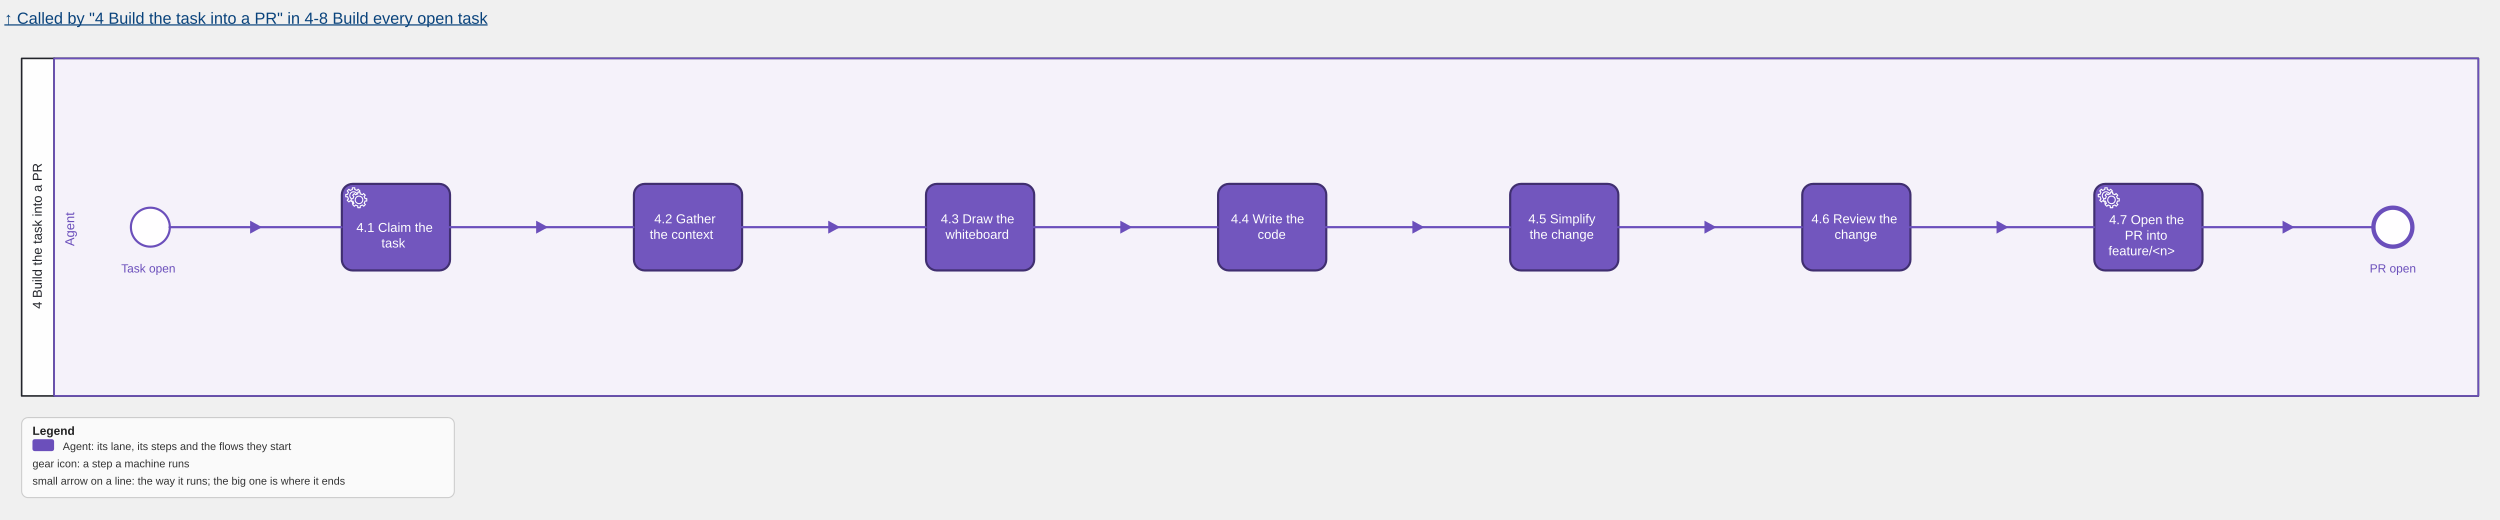
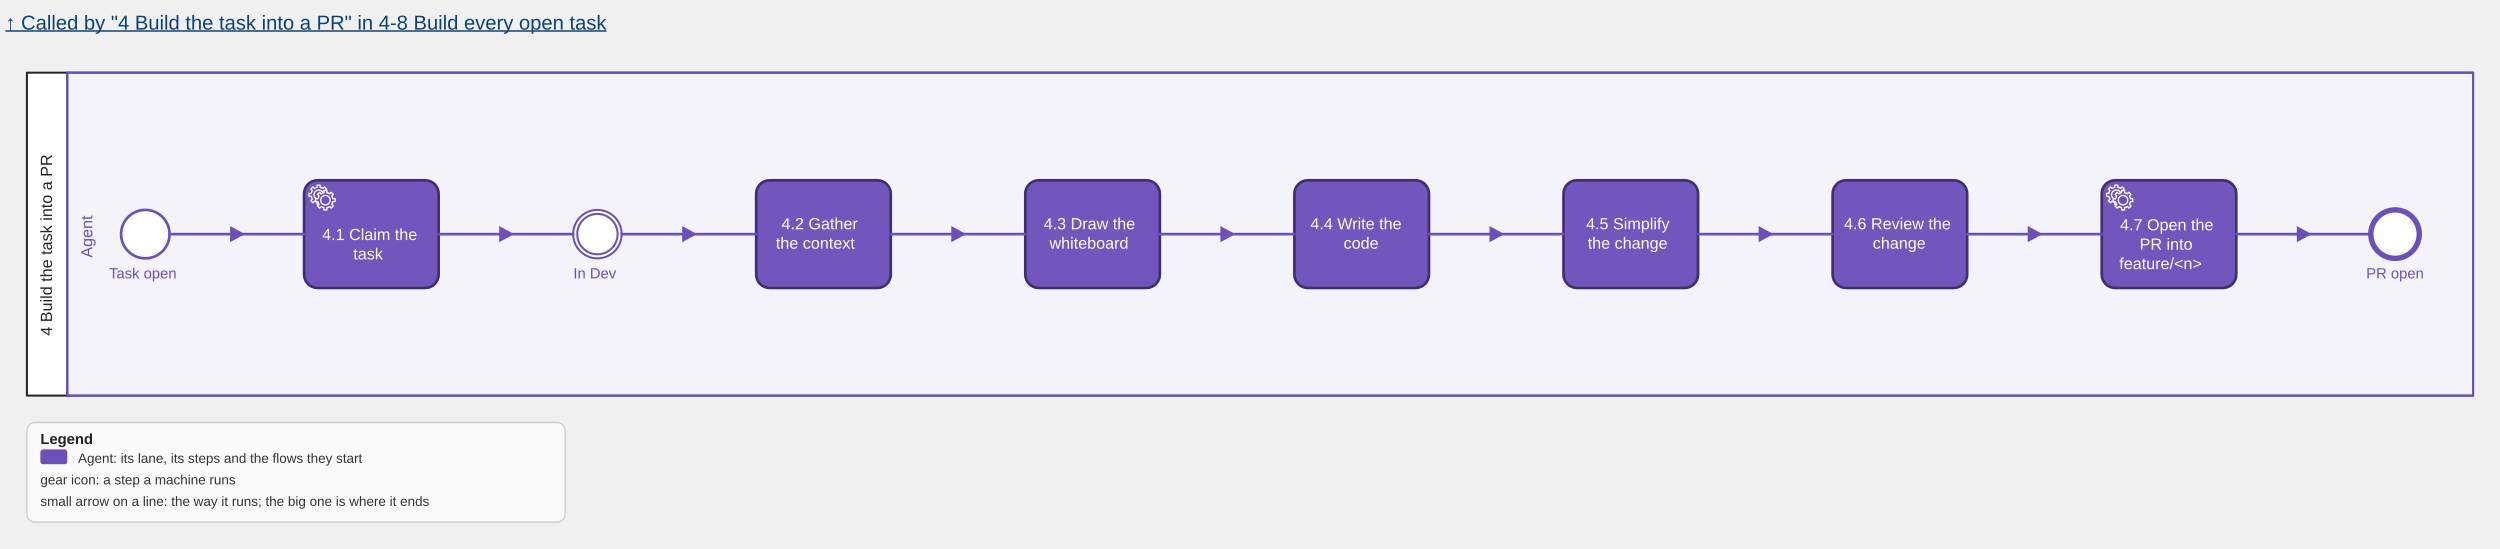
- <svg xmlns="http://www.w3.org/2000/svg" width="2311" height="480" viewBox="60 26 2311 480" version="1.1">
+ <svg xmlns="http://www.w3.org/2000/svg" width="1858" height="408" viewBox="60 26 1858 408" version="1.1">
  <g class="djs-group">
    <g class="djs-element djs-shape" data-element-id="consume_task_pool" transform="translate(80,80)" style="display: block;">
      <g class="djs-visual">
-         <rect x="0" y="0" width="2271" height="312" rx="0" ry="0" style="stroke-linecap: round; stroke-linejoin: round; stroke: rgb(34, 36, 42); stroke-width: 1.5px; fill: white; fill-opacity: 0.95;" />
-         <path style="fill: none; stroke-linecap: round; stroke-linejoin: round; stroke: rgb(34, 36, 42); stroke-width: 1.5px;" d="M30,0L30,312" />
-         <text style="font-family: Arial, sans-serif; font-size: 12px; font-weight: normal; fill: rgb(34, 36, 42);" lineHeight="1.2" class="djs-label" transform="translate(0,312) rotate(270,0,0) scale(1,1)">
-           <tspan x="80.52" y="18.6">4 Build the task into a PR</tspan>
+         <rect x="0" y="0" width="1818" height="240" rx="0" ry="0" style="stroke-linecap: round; stroke-linejoin: round; stroke: rgb(34, 36, 42); stroke-width: 1.5px; fill: white; fill-opacity: 0.95;" />
+         <path style="fill: none; stroke-linecap: round; stroke-linejoin: round; stroke: rgb(34, 36, 42); stroke-width: 1.5px;" d="M30,0L30,240" />
+         <text style="font-family: Arial, sans-serif; font-size: 12px; font-weight: normal; fill: rgb(34, 36, 42);" lineHeight="1.2" class="djs-label" transform="translate(0,240) rotate(270,0,0) scale(1,1)">
+           <tspan x="44.52" y="18.6">4 Build the task into a PR</tspan>
        </text>
      </g>
-       <rect style="fill: none; stroke-opacity: 0; stroke: white; stroke-width: 15px;" class="djs-hit djs-hit-all" x="0" y="0" width="2271" height="312" />
+       <rect style="fill: none; stroke-opacity: 0; stroke: white; stroke-width: 15px;" class="djs-hit djs-hit-all" x="0" y="0" width="1818" height="240" />
    </g>
    <g class="djs-children">
      <g class="djs-group">
        <g class="djs-element djs-shape" data-element-id="consume_task_process_lane_0" transform="translate(110,80)" style="display: block;">
          <g class="djs-visual">
-             <rect x="0" y="0" width="2241" height="312" rx="0" ry="0" style="stroke-linecap: round; stroke-linejoin: round; stroke: rgb(107, 79, 187); stroke-width: 1.5px; fill: rgb(220, 211, 242); fill-opacity: 0.25;" />
-             <text style="font-family: Arial, sans-serif; font-size: 12px; font-weight: normal; fill: rgb(107, 79, 187);" lineHeight="1.2" class="djs-label" transform="translate(0,312) rotate(270,0,0) scale(1,1)">
-               <tspan x="138.48" y="18.6">Agent</tspan>
-             </text>
-           </g>
-           <rect style="fill: none; stroke-opacity: 0; stroke: white; stroke-width: 15px;" class="djs-hit djs-hit-all" x="0" y="0" width="2241" height="312" />
-         </g>
-       </g>
-       <g class="djs-group">
-         <g class="djs-element djs-shape" data-element-id="consume_task_process_open" transform="translate(181,218)" style="display: block;">
+             <rect x="0" y="0" width="1788" height="240" rx="0" ry="0" style="stroke-linecap: round; stroke-linejoin: round; stroke: rgb(107, 79, 187); stroke-width: 1.5px; fill: rgb(219, 213, 239); fill-opacity: 0.25;" />
+             <text style="font-family: Arial, sans-serif; font-size: 12px; font-weight: normal; fill: rgb(107, 79, 187);" lineHeight="1.2" class="djs-label" transform="translate(0,240) rotate(270,0,0) scale(1,1)">
+               <tspan x="102.48" y="18.6">Agent</tspan>
+             </text>
+           </g>
+           <rect style="fill: none; stroke-opacity: 0; stroke: white; stroke-width: 15px;" class="djs-hit djs-hit-all" x="0" y="0" width="1788" height="240" />
+         </g>
+       </g>
+       <g class="djs-group">
+         <g class="djs-element djs-shape" data-element-id="consume_task_process_open" transform="translate(150,182)" style="display: block;">
          <g class="djs-visual">
            <circle cx="18" cy="18" r="18" style="stroke-linecap: round; stroke-linejoin: round; stroke: rgb(107, 79, 187); stroke-width: 2px; fill: rgb(255, 255, 255); fill-opacity: 0.95;" />
          </g>
          <rect style="fill: none; stroke-opacity: 0; stroke: white; stroke-width: 15px;" class="djs-hit djs-hit-all" x="0" y="0" width="36" height="36" />
        </g>
      </g>
      <g class="djs-group">
-         <g class="djs-element djs-shape" data-element-id="consume_task_process_open_label" transform="translate(166,268)" style="display: block;">
+         <g class="djs-element djs-shape" data-element-id="consume_task_process_open_label" transform="translate(135,223)" style="display: block;">
          <g class="djs-visual">
            <text style="font-family: Arial, sans-serif; font-size: 11px; font-weight: normal; fill: rgb(107, 79, 187);" lineHeight="1.2" class="djs-label">
              <tspan x="6.05" y="9.9">Task open</tspan>
            </text>
          </g>
          <rect style="fill: none; stroke-opacity: 0; stroke: white; stroke-width: 15px;" class="djs-hit djs-hit-all" x="0" y="0" width="66" height="14" />
        </g>
      </g>
      <g class="djs-group">
-         <g class="djs-element djs-shape" data-element-id="claim" transform="translate(376,196)" style="display: block;">
+         <g class="djs-element djs-shape" data-element-id="claim" transform="translate(286,160)" style="display: block;">
          <g class="djs-visual">
            <rect x="0" y="0" width="100" height="80" rx="10" ry="10" style="stroke-linecap: round; stroke-linejoin: round; stroke: rgb(64, 47, 112); stroke-width: 2px; fill: rgb(107, 79, 187); fill-opacity: 0.95;" />
            <text style="font-family: Arial, sans-serif; font-size: 12px; font-weight: normal; fill: rgb(255, 255, 255);" lineHeight="1.2" class="djs-label" transform="translate(0, 8)">
              <tspan x="13.4" y="36.4">4.1 Claim the </tspan>
              <tspan x="36.56" y="50.8">task</tspan>
            </text>
            <circle cx="5" cy="5" r="5" style="stroke-linecap: round; stroke-linejoin: round; stroke: none; stroke-width: 2px; fill: rgb(107, 79, 187);" transform="translate(6, 6)" />
            <path style="fill: rgb(107, 79, 187); stroke-linecap: round; stroke-linejoin: round; stroke: rgb(255, 255, 255); stroke-width: 1px;" d="m 12,18 v -1.713 c 0.352,-0.07 0.704,-0.178 1.048,-0.321 0.344,-0.145 0.666,-0.321 0.966,-0.521 l 1.194,1.18 1.567,-1.577 -1.195,-1.18 c 0.403,-0.614 0.683,-1.299 0.825,-2.018 l 1.622,-0.01 v -2.22 l -1.637,0.01 c -0.073,-0.352 -0.178,-0.7 -0.324,-1.044 -0.145,-0.344 -0.321,-0.664 -0.523,-0.962 l 1.131,-1.136 -1.583,-1.563 -1.13,1.136 c -0.614,-0.401 -1.303,-0.681 -2.023,-0.822 l 0.009,-1.619 h -2.241 l 0.004,1.631 c -0.354,0.074 -0.705,0.18 -1.05,0.324 -0.344,0.144 -0.665,0.321 -0.964,0.52 l -1.17,-1.158 -1.567,1.579 1.168,1.157 c -0.403,0.613 -0.683,1.298 -0.825,2.017 l -1.659,0.003 v 2.222 l 1.672,-0.006 c 0.073,0.351 0.18,0.702 0.324,1.045 0.145,0.344 0.321,0.664 0.523,0.961 l -1.199,1.197 1.584,1.56 1.196,-1.193 c 0.614,0.403 1.303,0.682 2.023,0.823 l 7.19e-4,1.699 h 2.227 z m 0.221,-3.996 c -1.789,0.75 -3.858,-0.093 -4.61,-1.874 -0.752,-1.783 0.091,-3.846 1.88,-4.596 1.788,-0.749 3.857,0.093 4.609,1.874 0.752,1.782 -0.091,3.846 -1.88,4.596 z" />
            <circle cx="5" cy="5" r="5" style="stroke-linecap: round; stroke-linejoin: round; stroke: none; stroke-width: 2px; fill: rgb(107, 79, 187);" transform="translate(11, 10)" />
            <path style="fill: rgb(107, 79, 187); stroke-linecap: round; stroke-linejoin: round; stroke: rgb(255, 255, 255); stroke-width: 1px;" d="m 17,22 v -1.713 c 0.352,-0.07 0.704,-0.178 1.048,-0.321 0.344,-0.145 0.666,-0.321 0.966,-0.521 l 1.194,1.18 1.567,-1.577 -1.195,-1.18 c 0.403,-0.614 0.683,-1.299 0.825,-2.018 l 1.622,-0.01 v -2.22 l -1.637,0.01 c -0.073,-0.352 -0.178,-0.7 -0.324,-1.044 -0.145,-0.344 -0.321,-0.664 -0.523,-0.962 l 1.131,-1.136 -1.583,-1.563 -1.13,1.136 c -0.614,-0.401 -1.303,-0.681 -2.023,-0.822 l 0.009,-1.619 h -2.241 l 0.004,1.631 c -0.354,0.074 -0.705,0.18 -1.05,0.324 -0.344,0.144 -0.665,0.321 -0.964,0.52 l -1.17,-1.158 -1.567,1.579 1.168,1.157 c -0.403,0.613 -0.683,1.298 -0.825,2.017 l -1.659,0.003 v 2.222 l 1.672,-0.006 c 0.073,0.351 0.18,0.702 0.324,1.045 0.145,0.344 0.321,0.664 0.523,0.961 l -1.199,1.197 1.584,1.56 1.196,-1.193 c 0.614,0.403 1.303,0.682 2.023,0.823 l 7.19e-4,1.699 h 2.227 z m 0.221,-3.996 c -1.789,0.75 -3.858,-0.093 -4.61,-1.874 -0.752,-1.783 0.091,-3.846 1.88,-4.596 1.788,-0.749 3.857,0.093 4.609,1.874 0.752,1.782 -0.091,3.846 -1.88,4.596 z" />
          </g>
          <rect style="fill: none; stroke-opacity: 0; stroke: white; stroke-width: 15px;" class="djs-hit djs-hit-all" x="0" y="0" width="100" height="80" />
        </g>
      </g>
      <g class="djs-group">
-         <g class="djs-element djs-shape" data-element-id="context" transform="translate(646,196)" style="display: block;">
+         <g class="djs-element djs-shape" data-element-id="st_dev" transform="translate(486,182)" style="display: block;">
+           <g class="djs-visual">
+             <circle cx="18" cy="18" r="18" style="stroke-linecap: round; stroke-linejoin: round; stroke: rgb(107, 79, 187); stroke-width: 1.5px; fill: rgb(255, 255, 255); fill-opacity: 0.95;" />
+             <circle cx="18" cy="18" r="15" style="stroke-linecap: round; stroke-linejoin: round; stroke: rgb(107, 79, 187); stroke-width: 1.5px; fill: none;" />
+           </g>
+           <rect style="fill: none; stroke-opacity: 0; stroke: white; stroke-width: 15px;" class="djs-hit djs-hit-all" x="0" y="0" width="36" height="36" />
+         </g>
+       </g>
+       <g class="djs-group">
+         <g class="djs-element djs-shape" data-element-id="st_dev_label" transform="translate(481,223)" style="display: block;">
+           <g class="djs-visual">
+             <text style="font-family: Arial, sans-serif; font-size: 11px; font-weight: normal; fill: rgb(107, 79, 187);" lineHeight="1.2" class="djs-label">
+               <tspan x="5.13" y="9.9">In Dev</tspan>
+             </text>
+           </g>
+           <rect style="fill: none; stroke-opacity: 0; stroke: white; stroke-width: 15px;" class="djs-hit djs-hit-all" x="0" y="0" width="47" height="14" />
+         </g>
+       </g>
+       <g class="djs-group">
+         <g class="djs-element djs-shape" data-element-id="context" transform="translate(622,160)" style="display: block;">
          <g class="djs-visual">
            <rect x="0" y="0" width="100" height="80" rx="10" ry="10" style="stroke-linecap: round; stroke-linejoin: round; stroke: rgb(64, 47, 112); stroke-width: 2px; fill: rgb(107, 79, 187); fill-opacity: 0.95;" />
            <text style="font-family: Arial, sans-serif; font-size: 12px; font-weight: normal; fill: rgb(255, 255, 255);" lineHeight="1.2" class="djs-label">
              <tspan x="18.8" y="36.4">4.2 Gather </tspan>
              <tspan x="14.6" y="50.8">the context</tspan>
            </text>
          </g>
          <rect style="fill: none; stroke-opacity: 0; stroke: white; stroke-width: 15px;" class="djs-hit djs-hit-all" x="0" y="0" width="100" height="80" />
        </g>
      </g>
      <g class="djs-group">
-         <g class="djs-element djs-shape" data-element-id="board" transform="translate(916,196)" style="display: block;">
+         <g class="djs-element djs-shape" data-element-id="board" transform="translate(822,160)" style="display: block;">
          <g class="djs-visual">
            <rect x="0" y="0" width="100" height="80" rx="10" ry="10" style="stroke-linecap: round; stroke-linejoin: round; stroke: rgb(64, 47, 112); stroke-width: 2px; fill: rgb(107, 79, 187); fill-opacity: 0.95;" />
            <text style="font-family: Arial, sans-serif; font-size: 12px; font-weight: normal; fill: rgb(255, 255, 255);" lineHeight="1.2" class="djs-label">
              <tspan x="13.64" y="36.4">4.3 Draw the </tspan>
              <tspan x="17.96" y="50.8">whiteboard</tspan>
            </text>
          </g>
          <rect style="fill: none; stroke-opacity: 0; stroke: white; stroke-width: 15px;" class="djs-hit djs-hit-all" x="0" y="0" width="100" height="80" />
        </g>
      </g>
      <g class="djs-group">
-         <g class="djs-element djs-shape" data-element-id="code" transform="translate(1186,196)" style="display: block;">
+         <g class="djs-element djs-shape" data-element-id="code" transform="translate(1022,160)" style="display: block;">
          <g class="djs-visual">
            <rect x="0" y="0" width="100" height="80" rx="10" ry="10" style="stroke-linecap: round; stroke-linejoin: round; stroke: rgb(64, 47, 112); stroke-width: 2px; fill: rgb(107, 79, 187); fill-opacity: 0.95;" />
            <text style="font-family: Arial, sans-serif; font-size: 12px; font-weight: normal; fill: rgb(255, 255, 255);" lineHeight="1.2" class="djs-label">
              <tspan x="11.84" y="36.4">4.4 Write the </tspan>
              <tspan x="36.56" y="50.8">code</tspan>
            </text>
          </g>
          <rect style="fill: none; stroke-opacity: 0; stroke: white; stroke-width: 15px;" class="djs-hit djs-hit-all" x="0" y="0" width="100" height="80" />
        </g>
      </g>
      <g class="djs-group">
-         <g class="djs-element djs-shape" data-element-id="simplify" transform="translate(1456,196)" style="display: block;">
+         <g class="djs-element djs-shape" data-element-id="simplify" transform="translate(1222,160)" style="display: block;">
          <g class="djs-visual">
            <rect x="0" y="0" width="100" height="80" rx="10" ry="10" style="stroke-linecap: round; stroke-linejoin: round; stroke: rgb(64, 47, 112); stroke-width: 2px; fill: rgb(107, 79, 187); fill-opacity: 0.95;" />
            <text style="font-family: Arial, sans-serif; font-size: 12px; font-weight: normal; fill: rgb(255, 255, 255);" lineHeight="1.2" class="djs-label">
              <tspan x="16.76" y="36.4">4.5 Simplify </tspan>
              <tspan x="17.96" y="50.8">the change</tspan>
            </text>
          </g>
          <rect style="fill: none; stroke-opacity: 0; stroke: white; stroke-width: 15px;" class="djs-hit djs-hit-all" x="0" y="0" width="100" height="80" />
        </g>
      </g>
      <g class="djs-group">
-         <g class="djs-element djs-shape" data-element-id="self" transform="translate(1726,196)" style="display: block;">
+         <g class="djs-element djs-shape" data-element-id="self" transform="translate(1422,160)" style="display: block;">
          <g class="djs-visual">
            <rect x="0" y="0" width="100" height="80" rx="10" ry="10" style="stroke-linecap: round; stroke-linejoin: round; stroke: rgb(64, 47, 112); stroke-width: 2px; fill: rgb(107, 79, 187); fill-opacity: 0.95;" />
            <text style="font-family: Arial, sans-serif; font-size: 12px; font-weight: normal; fill: rgb(255, 255, 255);" lineHeight="1.2" class="djs-label">
              <tspan x="8.48" y="36.4">4.6 Review the</tspan>
              <tspan x="29.84" y="50.8">change</tspan>
            </text>
          </g>
          <rect style="fill: none; stroke-opacity: 0; stroke: white; stroke-width: 15px;" class="djs-hit djs-hit-all" x="0" y="0" width="100" height="80" />
        </g>
      </g>
      <g class="djs-group">
-         <g class="djs-element djs-shape" data-element-id="consume_task_process_pr" transform="translate(1996,196)" style="display: block;">
+         <g class="djs-element djs-shape" data-element-id="consume_task_process_pr" transform="translate(1622,160)" style="display: block;">
          <g class="djs-visual">
            <rect x="0" y="0" width="100" height="80" rx="10" ry="10" style="stroke-linecap: round; stroke-linejoin: round; stroke: rgb(64, 47, 112); stroke-width: 2px; fill: rgb(107, 79, 187); fill-opacity: 0.95;" />
            <text style="font-family: Arial, sans-serif; font-size: 12px; font-weight: normal; fill: rgb(255, 255, 255);" lineHeight="1.2" class="djs-label" transform="translate(0, 8)">
              <tspan x="13.64" y="29.2">4.7 Open the </tspan>
              <tspan x="28.16" y="43.6">PR into </tspan>
              <tspan x="13.04" y="58">feature/&lt;n&gt;</tspan>
            </text>
            <circle cx="5" cy="5" r="5" style="stroke-linecap: round; stroke-linejoin: round; stroke: none; stroke-width: 2px; fill: rgb(107, 79, 187);" transform="translate(6, 6)" />
            <path style="fill: rgb(107, 79, 187); stroke-linecap: round; stroke-linejoin: round; stroke: rgb(255, 255, 255); stroke-width: 1px;" d="m 12,18 v -1.713 c 0.352,-0.07 0.704,-0.178 1.048,-0.321 0.344,-0.145 0.666,-0.321 0.966,-0.521 l 1.194,1.18 1.567,-1.577 -1.195,-1.18 c 0.403,-0.614 0.683,-1.299 0.825,-2.018 l 1.622,-0.01 v -2.22 l -1.637,0.01 c -0.073,-0.352 -0.178,-0.7 -0.324,-1.044 -0.145,-0.344 -0.321,-0.664 -0.523,-0.962 l 1.131,-1.136 -1.583,-1.563 -1.13,1.136 c -0.614,-0.401 -1.303,-0.681 -2.023,-0.822 l 0.009,-1.619 h -2.241 l 0.004,1.631 c -0.354,0.074 -0.705,0.18 -1.05,0.324 -0.344,0.144 -0.665,0.321 -0.964,0.52 l -1.17,-1.158 -1.567,1.579 1.168,1.157 c -0.403,0.613 -0.683,1.298 -0.825,2.017 l -1.659,0.003 v 2.222 l 1.672,-0.006 c 0.073,0.351 0.18,0.702 0.324,1.045 0.145,0.344 0.321,0.664 0.523,0.961 l -1.199,1.197 1.584,1.56 1.196,-1.193 c 0.614,0.403 1.303,0.682 2.023,0.823 l 7.19e-4,1.699 h 2.227 z m 0.221,-3.996 c -1.789,0.75 -3.858,-0.093 -4.61,-1.874 -0.752,-1.783 0.091,-3.846 1.88,-4.596 1.788,-0.749 3.857,0.093 4.609,1.874 0.752,1.782 -0.091,3.846 -1.88,4.596 z" />
            <circle cx="5" cy="5" r="5" style="stroke-linecap: round; stroke-linejoin: round; stroke: none; stroke-width: 2px; fill: rgb(107, 79, 187);" transform="translate(11, 10)" />
            <path style="fill: rgb(107, 79, 187); stroke-linecap: round; stroke-linejoin: round; stroke: rgb(255, 255, 255); stroke-width: 1px;" d="m 17,22 v -1.713 c 0.352,-0.07 0.704,-0.178 1.048,-0.321 0.344,-0.145 0.666,-0.321 0.966,-0.521 l 1.194,1.18 1.567,-1.577 -1.195,-1.18 c 0.403,-0.614 0.683,-1.299 0.825,-2.018 l 1.622,-0.01 v -2.22 l -1.637,0.01 c -0.073,-0.352 -0.178,-0.7 -0.324,-1.044 -0.145,-0.344 -0.321,-0.664 -0.523,-0.962 l 1.131,-1.136 -1.583,-1.563 -1.13,1.136 c -0.614,-0.401 -1.303,-0.681 -2.023,-0.822 l 0.009,-1.619 h -2.241 l 0.004,1.631 c -0.354,0.074 -0.705,0.18 -1.05,0.324 -0.344,0.144 -0.665,0.321 -0.964,0.52 l -1.17,-1.158 -1.567,1.579 1.168,1.157 c -0.403,0.613 -0.683,1.298 -0.825,2.017 l -1.659,0.003 v 2.222 l 1.672,-0.006 c 0.073,0.351 0.18,0.702 0.324,1.045 0.145,0.344 0.321,0.664 0.523,0.961 l -1.199,1.197 1.584,1.56 1.196,-1.193 c 0.614,0.403 1.303,0.682 2.023,0.823 l 7.19e-4,1.699 h 2.227 z m 0.221,-3.996 c -1.789,0.75 -3.858,-0.093 -4.61,-1.874 -0.752,-1.783 0.091,-3.846 1.88,-4.596 1.788,-0.749 3.857,0.093 4.609,1.874 0.752,1.782 -0.091,3.846 -1.88,4.596 z" />
          </g>
          <rect style="fill: none; stroke-opacity: 0; stroke: white; stroke-width: 15px;" class="djs-hit djs-hit-all" x="0" y="0" width="100" height="80" />
        </g>
      </g>
      <g class="djs-group">
-         <g class="djs-element djs-shape" data-element-id="opened" transform="translate(2254,218)" style="display: block;">
+         <g class="djs-element djs-shape" data-element-id="opened" transform="translate(1822,182)" style="display: block;">
          <g class="djs-visual">
            <circle cx="18" cy="18" r="18" style="stroke-linecap: round; stroke-linejoin: round; stroke: rgb(107, 79, 187); stroke-width: 4px; fill: rgb(255, 255, 255); fill-opacity: 0.95;" />
          </g>
          <rect style="fill: none; stroke-opacity: 0; stroke: white; stroke-width: 15px;" class="djs-hit djs-hit-all" x="0" y="0" width="36" height="36" />
        </g>
      </g>
      <g class="djs-group">
-         <g class="djs-element djs-shape" data-element-id="opened_label" transform="translate(2245,268)" style="display: block;">
+         <g class="djs-element djs-shape" data-element-id="opened_label" transform="translate(1813,223)" style="display: block;">
          <g class="djs-visual">
            <text style="font-family: Arial, sans-serif; font-size: 11px; font-weight: normal; fill: rgb(107, 79, 187);" lineHeight="1.2" class="djs-label">
              <tspan x="5.55" y="9.9">PR open</tspan>
            </text>
          </g>
          <rect style="fill: none; stroke-opacity: 0; stroke: white; stroke-width: 15px;" class="djs-hit djs-hit-all" x="0" y="0" width="54" height="14" />
        </g>
      </g>
      <g class="djs-group">
        <g class="djs-element djs-connection" data-element-id="f_open_claim" style="display: block;">
          <g class="djs-visual">
            <defs>
              <marker id="marker-1" viewBox="0 0 20 20" refX="11" refY="10" markerWidth="7" markerHeight="7" orient="auto">
                <path d="M 1 5 L 11 10 L 1 15 Z" style="stroke-linecap: round; stroke-linejoin: round; stroke: rgb(107, 79, 187); stroke-width: 1px; fill: rgb(107, 79, 187);" />
              </marker>
            </defs>
-             <path style="fill: none; stroke-linecap: round; stroke-linejoin: round; stroke: rgb(107, 79, 187); stroke-width: 2px; marker-2: url('#marker-1');" data-corner-radius="5" d="M216.8,236L375.6,236" />
-           </g>
-           <path d="M216.8,236L375.6,236" style="fill: none; stroke-opacity: 0; stroke: white; stroke-width: 15px;" class="djs-hit djs-hit-stroke" />
-         </g>
-       </g>
-       <g class="djs-group">
-         <g class="djs-element djs-connection" data-element-id="f_claim_context" style="display: block;">
+             <path style="fill: none; stroke-linecap: round; stroke-linejoin: round; stroke: rgb(107, 79, 187); stroke-width: 2px; marker-2: url('#marker-1');" data-corner-radius="5" d="M186,200L286,200" />
+           </g>
+           <path d="M186,200L286,200" style="fill: none; stroke-opacity: 0; stroke: white; stroke-width: 15px;" class="djs-hit djs-hit-stroke" />
+         </g>
+       </g>
+       <g class="djs-group">
+         <g class="djs-element djs-connection" data-element-id="f_claim_st_dev" style="display: block;">
          <g class="djs-visual">
            <defs>
              <marker id="marker-3" viewBox="0 0 20 20" refX="11" refY="10" markerWidth="7" markerHeight="7" orient="auto">
                <path d="M 1 5 L 11 10 L 1 15 Z" style="stroke-linecap: round; stroke-linejoin: round; stroke: rgb(107, 79, 187); stroke-width: 1px; fill: rgb(107, 79, 187);" />
              </marker>
            </defs>
-             <path style="fill: none; stroke-linecap: round; stroke-linejoin: round; stroke: rgb(107, 79, 187); stroke-width: 2px; marker-2: url('#marker-3');" data-corner-radius="5" d="M475.6,236L645.6,236" />
-           </g>
-           <path d="M475.6,236L645.6,236" style="fill: none; stroke-opacity: 0; stroke: white; stroke-width: 15px;" class="djs-hit djs-hit-stroke" />
+             <path style="fill: none; stroke-linecap: round; stroke-linejoin: round; stroke: rgb(107, 79, 187); stroke-width: 2px; marker-2: url('#marker-3');" data-corner-radius="5" d="M386,200L486,200" />
+           </g>
+           <path d="M386,200L486,200" style="fill: none; stroke-opacity: 0; stroke: white; stroke-width: 15px;" class="djs-hit djs-hit-stroke" />
+         </g>
+       </g>
+       <g class="djs-group">
+         <g class="djs-element djs-connection" data-element-id="f_st_dev_context" style="display: block;">
+           <g class="djs-visual">
+             <defs>
+               <marker id="marker-4" viewBox="0 0 20 20" refX="11" refY="10" markerWidth="7" markerHeight="7" orient="auto">
+                 <path d="M 1 5 L 11 10 L 1 15 Z" style="stroke-linecap: round; stroke-linejoin: round; stroke: rgb(107, 79, 187); stroke-width: 1px; fill: rgb(107, 79, 187);" />
+               </marker>
+             </defs>
+             <path style="fill: none; stroke-linecap: round; stroke-linejoin: round; stroke: rgb(107, 79, 187); stroke-width: 2px; marker-2: url('#marker-4');" data-corner-radius="5" d="M522,200L622,200" />
+           </g>
+           <path d="M522,200L622,200" style="fill: none; stroke-opacity: 0; stroke: white; stroke-width: 15px;" class="djs-hit djs-hit-stroke" />
        </g>
      </g>
      <g class="djs-group">
        <g class="djs-element djs-connection" data-element-id="f_context_board" style="display: block;">
          <g class="djs-visual">
            <defs>
-               <marker id="marker-4" viewBox="0 0 20 20" refX="11" refY="10" markerWidth="7" markerHeight="7" orient="auto">
-                 <path d="M 1 5 L 11 10 L 1 15 Z" style="stroke-linecap: round; stroke-linejoin: round; stroke: rgb(107, 79, 187); stroke-width: 1px; fill: rgb(107, 79, 187);" />
-               </marker>
-             </defs>
-             <path style="fill: none; stroke-linecap: round; stroke-linejoin: round; stroke: rgb(107, 79, 187); stroke-width: 2px; marker-2: url('#marker-4');" data-corner-radius="5" d="M745.6,236L915.6,236" />
-           </g>
-           <path d="M745.6,236L915.6,236" style="fill: none; stroke-opacity: 0; stroke: white; stroke-width: 15px;" class="djs-hit djs-hit-stroke" />
+               <marker id="marker-5" viewBox="0 0 20 20" refX="11" refY="10" markerWidth="7" markerHeight="7" orient="auto">
+                 <path d="M 1 5 L 11 10 L 1 15 Z" style="stroke-linecap: round; stroke-linejoin: round; stroke: rgb(107, 79, 187); stroke-width: 1px; fill: rgb(107, 79, 187);" />
+               </marker>
+             </defs>
+             <path style="fill: none; stroke-linecap: round; stroke-linejoin: round; stroke: rgb(107, 79, 187); stroke-width: 2px; marker-2: url('#marker-5');" data-corner-radius="5" d="M722,200L822,200" />
+           </g>
+           <path d="M722,200L822,200" style="fill: none; stroke-opacity: 0; stroke: white; stroke-width: 15px;" class="djs-hit djs-hit-stroke" />
        </g>
      </g>
      <g class="djs-group">
        <g class="djs-element djs-connection" data-element-id="f_board_code" style="display: block;">
          <g class="djs-visual">
            <defs>
-               <marker id="marker-5" viewBox="0 0 20 20" refX="11" refY="10" markerWidth="7" markerHeight="7" orient="auto">
-                 <path d="M 1 5 L 11 10 L 1 15 Z" style="stroke-linecap: round; stroke-linejoin: round; stroke: rgb(107, 79, 187); stroke-width: 1px; fill: rgb(107, 79, 187);" />
-               </marker>
-             </defs>
-             <path style="fill: none; stroke-linecap: round; stroke-linejoin: round; stroke: rgb(107, 79, 187); stroke-width: 2px; marker-2: url('#marker-5');" data-corner-radius="5" d="M1015.6,236L1185.6,236" />
-           </g>
-           <path d="M1015.6,236L1185.6,236" style="fill: none; stroke-opacity: 0; stroke: white; stroke-width: 15px;" class="djs-hit djs-hit-stroke" />
+               <marker id="marker-6" viewBox="0 0 20 20" refX="11" refY="10" markerWidth="7" markerHeight="7" orient="auto">
+                 <path d="M 1 5 L 11 10 L 1 15 Z" style="stroke-linecap: round; stroke-linejoin: round; stroke: rgb(107, 79, 187); stroke-width: 1px; fill: rgb(107, 79, 187);" />
+               </marker>
+             </defs>
+             <path style="fill: none; stroke-linecap: round; stroke-linejoin: round; stroke: rgb(107, 79, 187); stroke-width: 2px; marker-2: url('#marker-6');" data-corner-radius="5" d="M922,200L1022,200" />
+           </g>
+           <path d="M922,200L1022,200" style="fill: none; stroke-opacity: 0; stroke: white; stroke-width: 15px;" class="djs-hit djs-hit-stroke" />
        </g>
      </g>
      <g class="djs-group">
        <g class="djs-element djs-connection" data-element-id="f_code_simplify" style="display: block;">
          <g class="djs-visual">
            <defs>
-               <marker id="marker-6" viewBox="0 0 20 20" refX="11" refY="10" markerWidth="7" markerHeight="7" orient="auto">
-                 <path d="M 1 5 L 11 10 L 1 15 Z" style="stroke-linecap: round; stroke-linejoin: round; stroke: rgb(107, 79, 187); stroke-width: 1px; fill: rgb(107, 79, 187);" />
-               </marker>
-             </defs>
-             <path style="fill: none; stroke-linecap: round; stroke-linejoin: round; stroke: rgb(107, 79, 187); stroke-width: 2px; marker-2: url('#marker-6');" data-corner-radius="5" d="M1285.6,236L1455.6,236" />
-           </g>
-           <path d="M1285.6,236L1455.6,236" style="fill: none; stroke-opacity: 0; stroke: white; stroke-width: 15px;" class="djs-hit djs-hit-stroke" />
+               <marker id="marker-7" viewBox="0 0 20 20" refX="11" refY="10" markerWidth="7" markerHeight="7" orient="auto">
+                 <path d="M 1 5 L 11 10 L 1 15 Z" style="stroke-linecap: round; stroke-linejoin: round; stroke: rgb(107, 79, 187); stroke-width: 1px; fill: rgb(107, 79, 187);" />
+               </marker>
+             </defs>
+             <path style="fill: none; stroke-linecap: round; stroke-linejoin: round; stroke: rgb(107, 79, 187); stroke-width: 2px; marker-2: url('#marker-7');" data-corner-radius="5" d="M1122,200L1222,200" />
+           </g>
+           <path d="M1122,200L1222,200" style="fill: none; stroke-opacity: 0; stroke: white; stroke-width: 15px;" class="djs-hit djs-hit-stroke" />
        </g>
      </g>
      <g class="djs-group">
        <g class="djs-element djs-connection" data-element-id="f_simplify_self" style="display: block;">
          <g class="djs-visual">
            <defs>
-               <marker id="marker-7" viewBox="0 0 20 20" refX="11" refY="10" markerWidth="7" markerHeight="7" orient="auto">
-                 <path d="M 1 5 L 11 10 L 1 15 Z" style="stroke-linecap: round; stroke-linejoin: round; stroke: rgb(107, 79, 187); stroke-width: 1px; fill: rgb(107, 79, 187);" />
-               </marker>
-             </defs>
-             <path style="fill: none; stroke-linecap: round; stroke-linejoin: round; stroke: rgb(107, 79, 187); stroke-width: 2px; marker-2: url('#marker-7');" data-corner-radius="5" d="M1555.6,236L1725.6,236" />
-           </g>
-           <path d="M1555.6,236L1725.6,236" style="fill: none; stroke-opacity: 0; stroke: white; stroke-width: 15px;" class="djs-hit djs-hit-stroke" />
+               <marker id="marker-8" viewBox="0 0 20 20" refX="11" refY="10" markerWidth="7" markerHeight="7" orient="auto">
+                 <path d="M 1 5 L 11 10 L 1 15 Z" style="stroke-linecap: round; stroke-linejoin: round; stroke: rgb(107, 79, 187); stroke-width: 1px; fill: rgb(107, 79, 187);" />
+               </marker>
+             </defs>
+             <path style="fill: none; stroke-linecap: round; stroke-linejoin: round; stroke: rgb(107, 79, 187); stroke-width: 2px; marker-2: url('#marker-8');" data-corner-radius="5" d="M1322,200L1422,200" />
+           </g>
+           <path d="M1322,200L1422,200" style="fill: none; stroke-opacity: 0; stroke: white; stroke-width: 15px;" class="djs-hit djs-hit-stroke" />
        </g>
      </g>
      <g class="djs-group">
        <g class="djs-element djs-connection" data-element-id="f_self_pr" style="display: block;">
          <g class="djs-visual">
            <defs>
-               <marker id="marker-8" viewBox="0 0 20 20" refX="11" refY="10" markerWidth="7" markerHeight="7" orient="auto">
-                 <path d="M 1 5 L 11 10 L 1 15 Z" style="stroke-linecap: round; stroke-linejoin: round; stroke: rgb(107, 79, 187); stroke-width: 1px; fill: rgb(107, 79, 187);" />
-               </marker>
-             </defs>
-             <path style="fill: none; stroke-linecap: round; stroke-linejoin: round; stroke: rgb(107, 79, 187); stroke-width: 2px; marker-2: url('#marker-8');" data-corner-radius="5" d="M1825.6,236L1995.6,236" />
-           </g>
-           <path d="M1825.6,236L1995.6,236" style="fill: none; stroke-opacity: 0; stroke: white; stroke-width: 15px;" class="djs-hit djs-hit-stroke" />
+               <marker id="marker-9" viewBox="0 0 20 20" refX="11" refY="10" markerWidth="7" markerHeight="7" orient="auto">
+                 <path d="M 1 5 L 11 10 L 1 15 Z" style="stroke-linecap: round; stroke-linejoin: round; stroke: rgb(107, 79, 187); stroke-width: 1px; fill: rgb(107, 79, 187);" />
+               </marker>
+             </defs>
+             <path style="fill: none; stroke-linecap: round; stroke-linejoin: round; stroke: rgb(107, 79, 187); stroke-width: 2px; marker-2: url('#marker-9');" data-corner-radius="5" d="M1522,200L1622,200" />
+           </g>
+           <path d="M1522,200L1622,200" style="fill: none; stroke-opacity: 0; stroke: white; stroke-width: 15px;" class="djs-hit djs-hit-stroke" />
        </g>
      </g>
      <g class="djs-group">
        <g class="djs-element djs-connection" data-element-id="f_pr_opened" style="display: block;">
          <g class="djs-visual">
            <defs>
-               <marker id="marker-9" viewBox="0 0 20 20" refX="11" refY="10" markerWidth="7" markerHeight="7" orient="auto">
-                 <path d="M 1 5 L 11 10 L 1 15 Z" style="stroke-linecap: round; stroke-linejoin: round; stroke: rgb(107, 79, 187); stroke-width: 1px; fill: rgb(107, 79, 187);" />
-               </marker>
-             </defs>
-             <path style="fill: none; stroke-linecap: round; stroke-linejoin: round; stroke: rgb(107, 79, 187); stroke-width: 2px; marker-2: url('#marker-9');" data-corner-radius="5" d="M2095.6,236L2254.4,236" />
-           </g>
-           <path d="M2095.6,236L2254.4,236" style="fill: none; stroke-opacity: 0; stroke: white; stroke-width: 15px;" class="djs-hit djs-hit-stroke" />
+               <marker id="marker-10" viewBox="0 0 20 20" refX="11" refY="10" markerWidth="7" markerHeight="7" orient="auto">
+                 <path d="M 1 5 L 11 10 L 1 15 Z" style="stroke-linecap: round; stroke-linejoin: round; stroke: rgb(107, 79, 187); stroke-width: 1px; fill: rgb(107, 79, 187);" />
+               </marker>
+             </defs>
+             <path style="fill: none; stroke-linecap: round; stroke-linejoin: round; stroke: rgb(107, 79, 187); stroke-width: 2px; marker-2: url('#marker-10');" data-corner-radius="5" d="M1722,200L1822,200" />
+           </g>
+           <path d="M1722,200L1822,200" style="fill: none; stroke-opacity: 0; stroke: white; stroke-width: 15px;" class="djs-hit djs-hit-stroke" />
        </g>
      </g>
    </g>
  </g>
  <g class="diagram-links">
    <a href="marketplace.build_task_process.svg">
      <text x="64" y="48" font-family="Arial, sans-serif" font-size="15" fill="#08427b" text-decoration="underline">↑ Called by "4 Build the task into a PR" in 4-8 Build every open task</text>
    </a>
  </g>
  <g class="direction-marks">
-     <path d="M302.2,236L291.2,242L291.2,230Z" fill="#6b4fbb" />
-     <path d="M566.6,236L555.6,242L555.6,230Z" fill="#6b4fbb" />
-     <path d="M836.6,236L825.6,242L825.6,230Z" fill="#6b4fbb" />
-     <path d="M1106.6,236L1095.6,242L1095.6,230Z" fill="#6b4fbb" />
-     <path d="M1376.6,236L1365.6,242L1365.6,230Z" fill="#6b4fbb" />
-     <path d="M1646.6,236L1635.6,242L1635.6,230Z" fill="#6b4fbb" />
-     <path d="M1916.6,236L1905.6,242L1905.6,230Z" fill="#6b4fbb" />
-     <path d="M2181,236L2170,242L2170,230Z" fill="#6b4fbb" />
+     <path d="M242,200L231,206L231,194Z" fill="#6b4fbb" />
+     <path d="M442,200L431,206L431,194Z" fill="#6b4fbb" />
+     <path d="M578,200L567,206L567,194Z" fill="#6b4fbb" />
+     <path d="M778,200L767,206L767,194Z" fill="#6b4fbb" />
+     <path d="M978,200L967,206L967,194Z" fill="#6b4fbb" />
+     <path d="M1178,200L1167,206L1167,194Z" fill="#6b4fbb" />
+     <path d="M1378,200L1367,206L1367,194Z" fill="#6b4fbb" />
+     <path d="M1578,200L1567,206L1567,194Z" fill="#6b4fbb" />
+     <path d="M1778,200L1767,206L1767,194Z" fill="#6b4fbb" />
  </g>
  <g class="legend" font-family="Arial, sans-serif">
-     <rect x="80" y="412" width="400" height="74" rx="6" fill="#fafafa" stroke="#cccccc" />
-     <text x="90" y="428" font-size="11" font-weight="bold" fill="#222222">Legend</text>
-     <rect x="90" y="432" width="20" height="11" rx="2" fill="#6b4fbb" />
-     <text x="118" y="442" font-size="10" fill="#333333">Agent: its lane, its steps and the flows they start</text>
-     <text x="90" y="458" font-size="10" fill="#333333">gear icon: a step a machine runs</text>
-     <text x="90" y="474" font-size="10" fill="#333333">small arrow on a line: the way it runs; the big one is where it ends</text>
+     <rect x="80" y="340" width="400" height="74" rx="6" fill="#fafafa" stroke="#cccccc" />
+     <text x="90" y="356" font-size="11" font-weight="bold" fill="#222222">Legend</text>
+     <rect x="90" y="360" width="20" height="11" rx="2" fill="#6b4fbb" />
+     <text x="118" y="370" font-size="10" fill="#333333">Agent: its lane, its steps and the flows they start</text>
+     <text x="90" y="386" font-size="10" fill="#333333">gear icon: a step a machine runs</text>
+     <text x="90" y="402" font-size="10" fill="#333333">small arrow on a line: the way it runs; the big one is where it ends</text>
  </g>
</svg>
